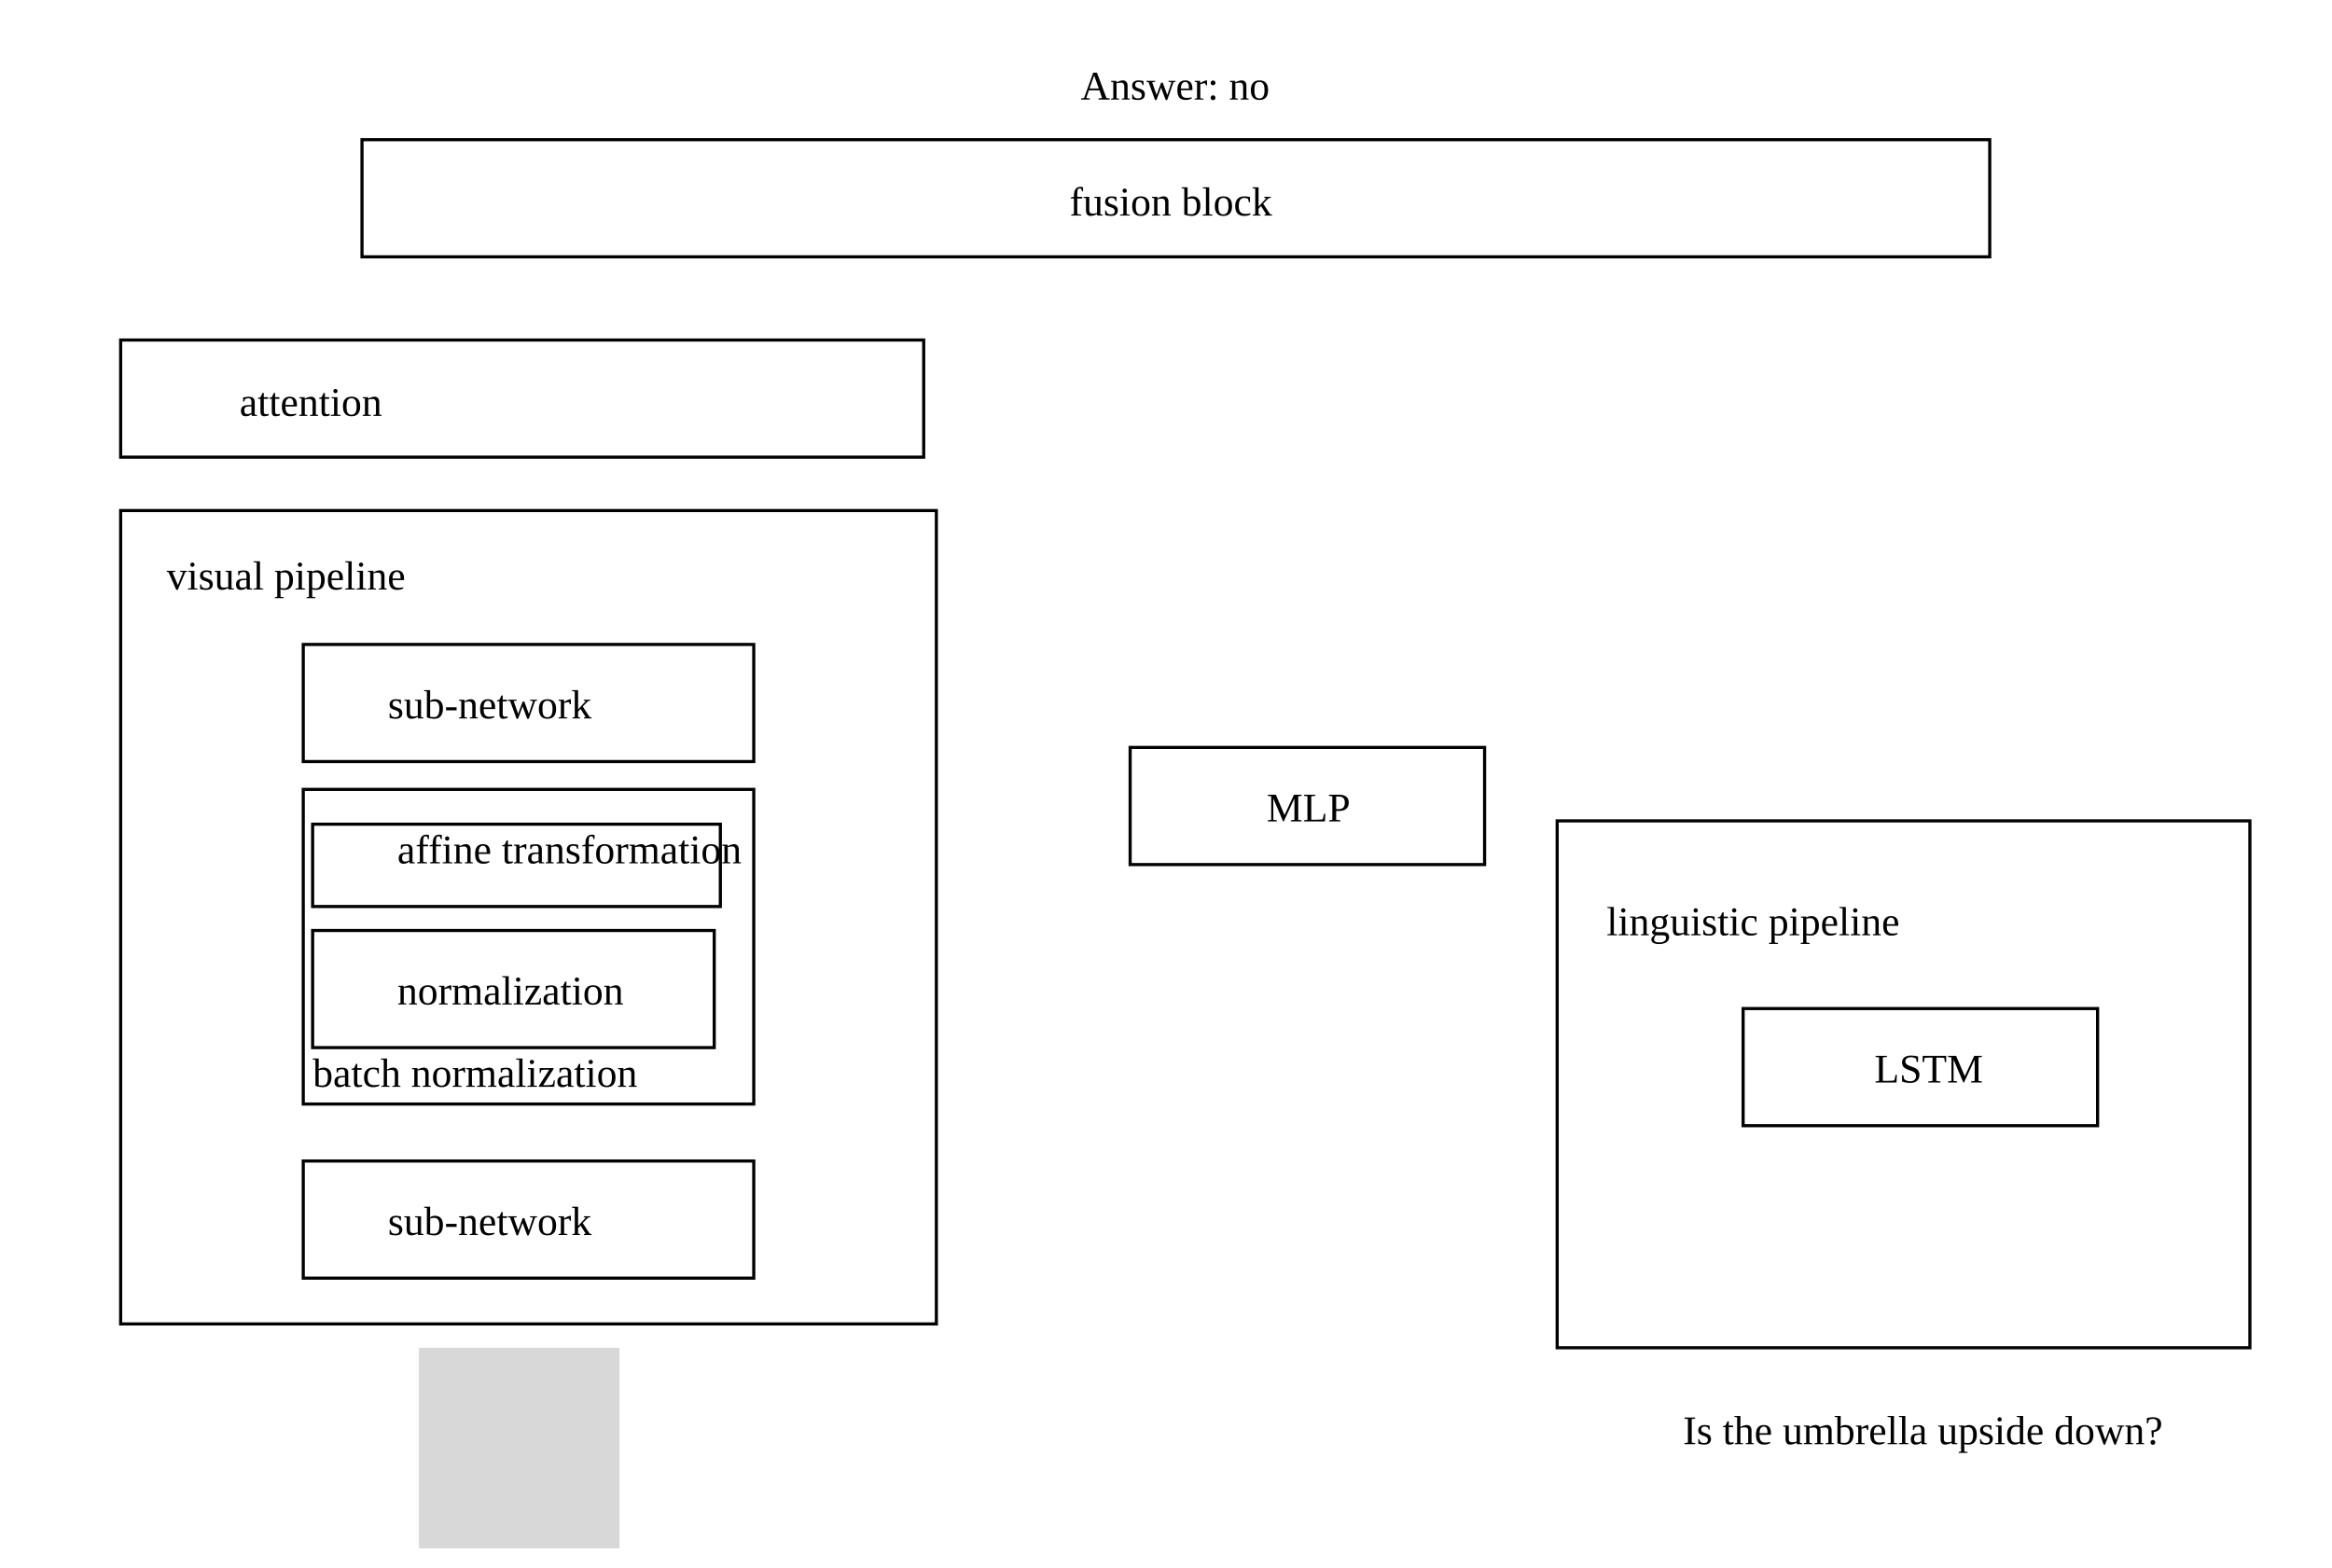
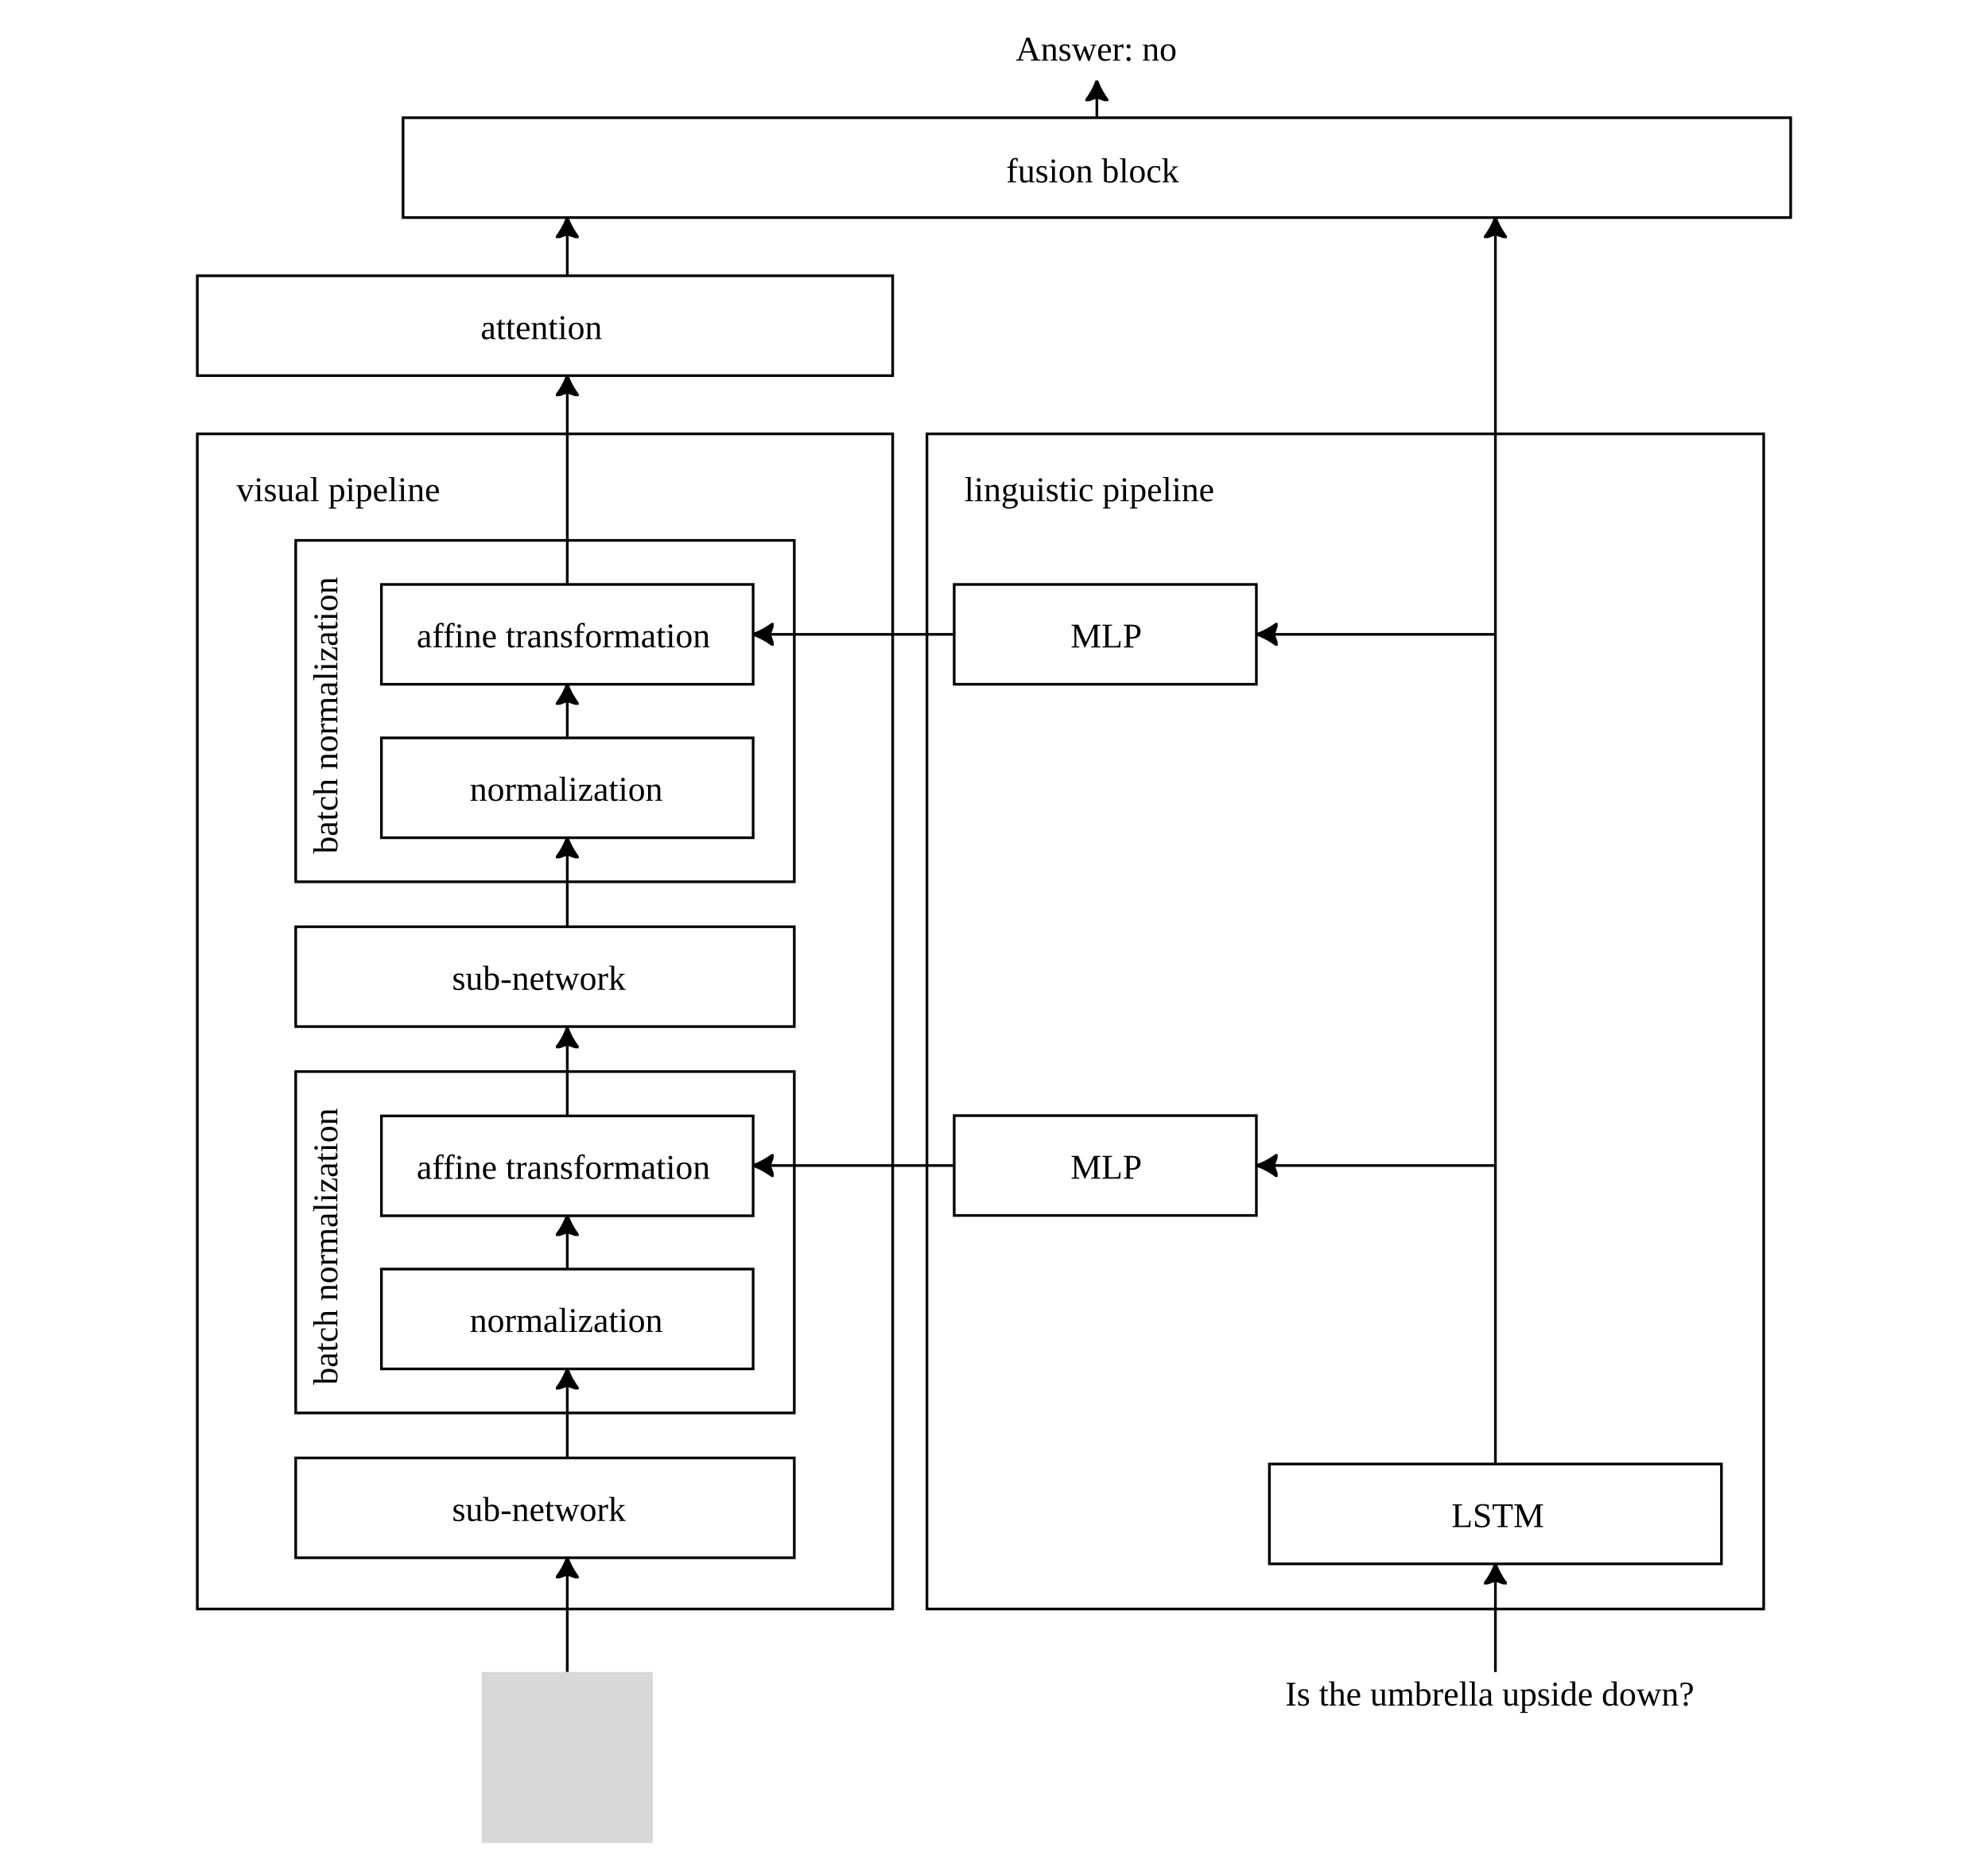
- <svg xmlns="http://www.w3.org/2000/svg" viewBox="0 0 744 500">
-   <g transform="matrix(1, 0, 0, 1, 389.4461, 197.233)" class="style-transfer-network">
-     <rect x="107.35" y="64.666" width="221.01" height="168.101" style="fill: none; stroke: rgb(0, 0, 0);" class="figure-group figure-box" />
-     <text x="123.102" y="101.152" style="font-size: 13px; white-space: pre;" class="figure-text">linguistic pipeline</text>
-     <text x="147.505" y="263.538" style="font-size: 13px; white-space: pre;" class="figure-text">Is the umbrella upside down?</text>
+ <svg xmlns="http://www.w3.org/2000/svg" xmlns:xlink="http://www.w3.org/1999/xlink" viewBox="0 0 744 700">
+   <defs>
+     <symbol id="arrow-up" viewBox="0 0 8.56 7.69">
+       <path style="stroke: rgb(0, 0, 0);" d="M 4.28 0 a 27.2 27.2 0 0 0 4.28 7.69 L 4.28 6.14 l -4.28 1.55 A 27.17 27.17 0 0 0 4.28 0 Z" class="figure-path" />
+     </symbol>
+     <symbol id="arrow-left" viewBox="0 0 7.69 8.56">
+       <path style="stroke: rgb(0, 0, 0);" d="M 0 4.28 a 27.2 27.2 0 0 0 7.69 -4.28 L 6.14 4.28 l 1.55 4.28 A 27.18 27.18 0 0 0 0 4.28 Z" class="figure-path" />
+     </symbol>
+   </defs>
+   <g transform="matrix(1, 0, 0, 1, 341.7961, 423.3877)" class="film-generator">
+     <rect x="5.11" y="-261.01" width="313.145" height="439.82" style="fill: none; stroke: rgb(0, 0, 0);" class="figure-group figure-box figure-film-generator" />
+     <text x="19.125" y="-235.831" style="font-size: 13px; white-space: pre;" class="figure-text">linguistic pipeline</text>
+     <text x="139.184" y="214.94" style="font-size: 13px; white-space: pre;" class="figure-text">Is the umbrella upside down?</text>
    <g transform="matrix(1, 0, 0, 1, 13.88879, -112.6855)">
-       <rect x="152.791" y="237.233" width="113.085" height="37.366" style="fill: none; stroke: rgb(0, 0, 0);" class="figure-element figure-box" />
-       <text x="194.675" y="260.83" style="font-size: 13px; white-space: pre;" class="figure-text">LSTM</text>
+       <rect x="119.376" y="237.233" width="169.181" height="37.366" style="fill: none; stroke: rgb(0, 0, 0);" class="figure-element figure-box" />
+       <text x="187.53" y="260.83" style="font-size: 13px; white-space: pre;" class="figure-text">LSTM</text>
    </g>
+     <path style="fill: none; stroke: rgb(0, 0, 0);" d="M 217.855 202.391 L 217.855 161.913" class="figure-line" />
+     <path style="fill: none; stroke: rgb(0, 0, 0);" d="M 217.855 124.548 L 217.855 -341.965" class="figure-line" />
+     <path style="fill: none; stroke: rgb(0, 0, 0);" d="M 217.855 12.833 L 128.654 12.833" class="figure-line" />
+     <path style="fill: none; stroke: rgb(0, 0, 0);" d="M 217.855 -185.969 L 128.654 -185.969" class="figure-line" />
  </g>
-   <g transform="matrix(1, 0, 0, 1, 207.7685, 1.23666)">
+   <g transform="matrix(1, 0, 0, 1, 204.3163, 180.3042)">
    <rect x="152.791" y="237.233" width="113.085" height="37.366" style="fill: none; stroke: rgb(0, 0, 0);" class="figure-element figure-box" />
    <text x="196.331" y="260.83" style="font-size: 13px; white-space: pre;" class="figure-text">MLP</text>
  </g>
-   <g transform="matrix(1, 0, 0, 1, -68.85561, 75.16688)" class="style-transfer-network">
-     <rect x="107.35" y="87.721" width="260.241" height="259.506" style="fill: none; stroke: rgb(0, 0, 0);" class="figure-group figure-box" />
-     <g transform="matrix(1, 0, 0, 1, 43.46151, 58.01768)">
-       <rect x="122.142" y="237.233" width="143.734" height="37.366" style="fill: none; stroke: rgb(0, 0, 0);" class="figure-element figure-box" />
-       <text x="153.606" y="135.187" style="font-size: 13px; white-space: pre;" transform="matrix(1, 0, 0, 1, -4.451978, 125.6427)" class="figure-text">sub-network</text>
+   <g transform="matrix(1, 0, 0, 1, -33.50615, 74.65417)" class="filmed-network">
+     <rect x="107.35" y="87.721" width="260.241" height="439.82" style="fill: none; stroke: rgb(0, 0, 0);" class="figure-group figure-box figure-filmed-network" />
+     <g transform="matrix(1, 0, 0, 1, 43.46154, 233.7666)">
+       <rect x="100.717" y="237.233" width="186.588" height="37.366" style="fill: none; stroke: rgb(0, 0, 0);" class="figure-element figure-box" />
+       <text x="159.226" y="260.83" style="font-size: 13px; white-space: pre;" class="figure-text">sub-network</text>
    </g>
    <text x="122.032" y="112.918" style="font-size: 13px; white-space: pre;" class="figure-text">visual pipeline</text>
-     <g transform="matrix(1, 0, 0, 1, 43.46155, -29.03927)">
-       <rect x="122.142" y="205.725" width="143.734" height="100.383" style="fill: none; stroke: rgb(0, 0, 0);" class="figure-element figure-box" />
-       <text x="125.154" y="300.607" style="font-size: 13px; white-space: pre;" class="figure-text">batch normalization</text>
-       <g transform="matrix(1, 0, 0, 1, 825.9956, -81.92099)">
-         <rect x="-700.855" y="298.75" width="130.072" height="26.262" style="fill: none; stroke: rgb(0, 0, 0);" class="figure-element figure-box" />
-         <text x="-673.843" y="311.243" style="font-size: 13px; white-space: pre;" class="figure-text">affine transformation</text>
-       </g>
-       <g transform="matrix(1, 0, 0, 1, 825.9955, -36.90263)">
-         <rect x="-700.855" y="287.646" width="128.121" height="37.366" style="fill: none; stroke: rgb(0, 0, 0);" class="figure-element figure-box" />
-         <text x="-673.843" y="311.243" style="font-size: 13px; white-space: pre;" class="figure-text">normalization</text>
+     <g transform="matrix(1, 0, 0, 1, 41.43555, 148.0596)">
+       <rect x="102.741" y="178.336" width="186.59" height="127.772" style="fill: none; stroke: rgb(0, 0, 0);" class="figure-element figure-box" />
+       <text x="125.154" y="300.607" style="font-size: 13px; white-space: pre;" class="figure-text" transform="matrix(0, -1, 1, 0, -182.3059, 420.7457)">batch normalization</text>
+       <g transform="matrix(1, 0, 0, 1, 835.6691, -35.38907)">
+         <rect x="-700.855" y="287.646" width="139.111" height="37.366" style="fill: none; stroke: rgb(0, 0, 0);" class="figure-element figure-box" />
+         <text x="-667.783" y="311.181" style="font-size: 13px; white-space: pre;" class="figure-text">normalization</text>
      </g>
    </g>
-     <g transform="matrix(1, 0, 0, 1, 43.46152, -106.7903)">
-       <rect x="122.142" y="237.233" width="143.734" height="37.366" style="fill: none; stroke: rgb(0, 0, 0);" class="figure-element figure-box" />
-       <text x="153.606" y="135.187" style="font-size: 13px; white-space: pre;" transform="matrix(1, 0, 0, 1, -4.451978, 125.6427)" class="figure-text">sub-network</text>
+     <g transform="matrix(1, 0, 0, 1, 43.46358, 34.96459)">
+       <rect x="100.715" y="237.233" width="186.588" height="37.366" style="fill: none; stroke: rgb(0, 0, 0);" class="figure-element figure-box" />
+       <text x="159.224" y="260.83" style="font-size: 13px; white-space: pre;" class="figure-text">sub-network</text>
    </g>
+     <g transform="matrix(1, 0, 0, 1, 41.43758, -50.74243)">
+       <rect x="102.741" y="178.336" width="186.59" height="127.772" style="fill: none; stroke: rgb(0, 0, 0);" class="figure-element figure-box" />
+       <text x="125.154" y="300.607" style="font-size: 13px; white-space: pre;" class="figure-text" transform="matrix(0, -1, 1, 0, -182.3059, 420.7457)">batch normalization</text>
+       <g transform="matrix(1, 0, 0, 1, 835.6691, -35.38907)">
+         <rect x="-700.855" y="287.646" width="139.111" height="37.366" style="fill: none; stroke: rgb(0, 0, 0);" class="figure-element figure-box" />
+         <text x="-667.783" y="311.181" style="font-size: 13px; white-space: pre;" class="figure-text">normalization</text>
+       </g>
+     </g>
+     <path style="fill: none; stroke: rgb(0, 0, 0);" d="M 245.806 471 L 245.806 437.683" class="figure-line" />
+     <path style="fill: none; stroke: rgb(0, 0, 0);" d="M 245.806 400.317 L 245.806 380.251" class="figure-line" />
+     <path style="fill: none; stroke: rgb(0, 0, 0);" d="M 390.614 361.566 L 315.362 361.566" class="figure-line" />
+     <path style="fill: none; stroke: rgb(0, 0, 0);" d="M 245.806 272.198 L 245.806 238.881" class="figure-line" />
+     <path style="fill: none; stroke: rgb(0, 0, 0);" d="M 245.806 144.079 L 245.806 65.928" class="figure-line" />
+     <path style="fill: none; stroke: rgb(0, 0, 0);" d="M 245.806 201.515 L 245.806 181.449" class="figure-line" />
+     <path style="fill: none; stroke: rgb(0, 0, 0);" d="M 390.614 162.764 L 315.363 162.764" class="figure-line" />
+     <path style="fill: none; stroke: rgb(0, 0, 0);" d="M 245.806 551.124 L 245.806 508.366" class="figure-line" />
+     <path style="fill: none; stroke: rgb(0, 0, 0);" d="M 245.806 343.001 L 245.806 309.986" class="figure-line" />
  </g>
-   <text x="344.774" y="31.769" style="font-size: 13px; white-space: pre;" class="figure-text">Answer: no</text>
-   <g transform="matrix(1, 0, 0, 1, -305.1416, 123.1627)">
-     <rect x="343.636" y="-14.677" width="256.202" height="37.366" style="fill: none; stroke: rgb(0, 0, 0);" class="figure-element figure-box" />
-     <text x="381.564" y="9.521" style="font-size: 13px; white-space: pre;" class="figure-text">attention</text>
+   <g transform="matrix(1, 0, 0, 1, 833.9268, 140.9306)" class="film-layer">
+     <rect x="-749.554" y="425.112" width="139.11" height="37.37" style="fill: none; stroke: rgb(0, 0, 0);" class="figure-element figure-box figure-film-layer" transform="matrix(1, 0, 0, 0.999999, 58.37213, -148.387)" />
+     <text x="-678.001" y="300.262" style="font-size: 13px; white-space: pre;" class="figure-text">affine transformation</text>
  </g>
-   <g transform="matrix(1, 0, 0, 1, -40.35232, 59.24637)">
-     <rect x="155.846" y="-14.677" width="519.313" height="37.366" style="fill: none; stroke: rgb(0, 0, 0);" class="figure-element figure-box" />
+   <g transform="matrix(1, 0, 0, 1, 833.9268, -57.99134)" class="film-layer">
+     <rect x="-749.554" y="425.112" width="139.11" height="37.37" style="fill: none; stroke: rgb(0, 0, 0);" class="figure-element figure-box figure-film-layer" transform="matrix(1, 0, 0, 0.999999, 58.37213, -148.387)" />
+     <text x="-678.001" y="300.262" style="font-size: 13px; white-space: pre;" class="figure-text">affine transformation</text>
+   </g>
+   <text x="380.123" y="22.691" style="font-size: 13px; white-space: pre;" class="figure-text">Answer: no</text>
+   <g transform="matrix(1, 0, 0, 1, -269.7921, 117.8929)">
+     <rect x="343.636" y="-14.677" width="260.24" height="37.366" style="fill: none; stroke: rgb(0, 0, 0);" class="figure-element figure-box" />
+     <text x="449.672" y="8.996" style="font-size: 13px; white-space: pre;" class="figure-text">attention</text>
+   </g>
+   <g transform="matrix(1, 0, 0, 1, -5.002855, 58.73366)">
+     <rect x="155.846" y="-14.677" width="519.313" height="37.366" style="fill: none; stroke: rgb(0, 0, 0);" class="figure-group figure-box" />
    <text x="381.564" y="9.521" style="font-size: 13px; white-space: pre;" class="figure-text">fusion block</text>
  </g>
-   <rect x="133.651" y="430" width="64" height="64" style="fill: rgb(216, 216, 216);" id="image-placeholder">
+   <rect x="180.299" y="625.778" width="64" height="64" style="fill: rgb(216, 216, 216);" id="image-placeholder">
    </rect>
+   <g transform="matrix(1, 0, 0, 1, 204.3163, -18.49785)">
+     <rect x="152.791" y="237.233" width="113.085" height="37.366" style="fill: none; stroke: rgb(0, 0, 0);" class="figure-element figure-box" />
+     <text x="196.331" y="260.83" style="font-size: 13px; white-space: pre;" class="figure-text">MLP</text>
+   </g>
+   <path style="fill: none; stroke: rgb(0, 0, 0);" d="M 212.299 103.216 L 212.299 81.422" class="figure-line" />
+   <path style="fill: none; stroke: rgb(0, 0, 0);" d="M 410.497 44.056 L 410.497 30.19" class="figure-line" />
+   <use width="8.56" height="7.69" transform="matrix(1, 0, 0, 1, 208.0198, 583.0202)" xlink:href="#arrow-up" />
+   <use width="8.56" height="7.69" transform="matrix(1, 0, 0, 1, 208.0199, 512.3372)" xlink:href="#arrow-up" />
+   <use width="8.56" height="7.69" transform="matrix(1, 0, 0, 1, 208.0199, 454.9052)" xlink:href="#arrow-up" />
+   <use width="8.56" height="7.69" transform="matrix(1, 0, 0, 1, 208.0198, 384.6402)" xlink:href="#arrow-up" />
+   <use width="8.56" height="7.69" transform="matrix(1, 0, 0, 1, 208.0198, 313.5352)" xlink:href="#arrow-up" />
+   <use width="8.56" height="7.69" transform="matrix(1, 0, 0, 1, 208.0198, 256.1032)" xlink:href="#arrow-up" />
+   <use width="8.56" height="7.69" transform="matrix(1, 0, 0, 1, 208.0199, 140.5822)" xlink:href="#arrow-up" />
+   <use width="8.56" height="7.69" transform="matrix(1, 0, 0, 1, 208.0195, 81.42229)" xlink:href="#arrow-up" />
+   <use width="8.56" height="7.69" transform="matrix(1, 0, 0, 1, 406.2175, 30.19029)" xlink:href="#arrow-up" />
+   <use width="8.56" height="7.69" transform="matrix(1, 0, 0, 1, 555.3715, 81.42268)" xlink:href="#arrow-up" />
+   <use width="8.56" height="7.69" transform="matrix(1, 0, 0, 1, 555.3715, 585.3007)" xlink:href="#arrow-up" />
+   <use width="7.69" height="8.56" transform="matrix(1, 0, 0, 1, 470.4505, 233.1383)" xlink:href="#arrow-left" />
+   <use width="7.69" height="8.56" transform="matrix(1, 0, 0, 1, 470.4505, 431.9403)" xlink:href="#arrow-left" />
+   <use width="7.69" height="8.56" transform="matrix(1, 0, 0, 1, 281.8568, 233.1382)" xlink:href="#arrow-left" />
+   <use width="7.69" height="8.56" transform="matrix(1, 0, 0, 1, 281.8559, 431.9402)" xlink:href="#arrow-left" />
</svg>
